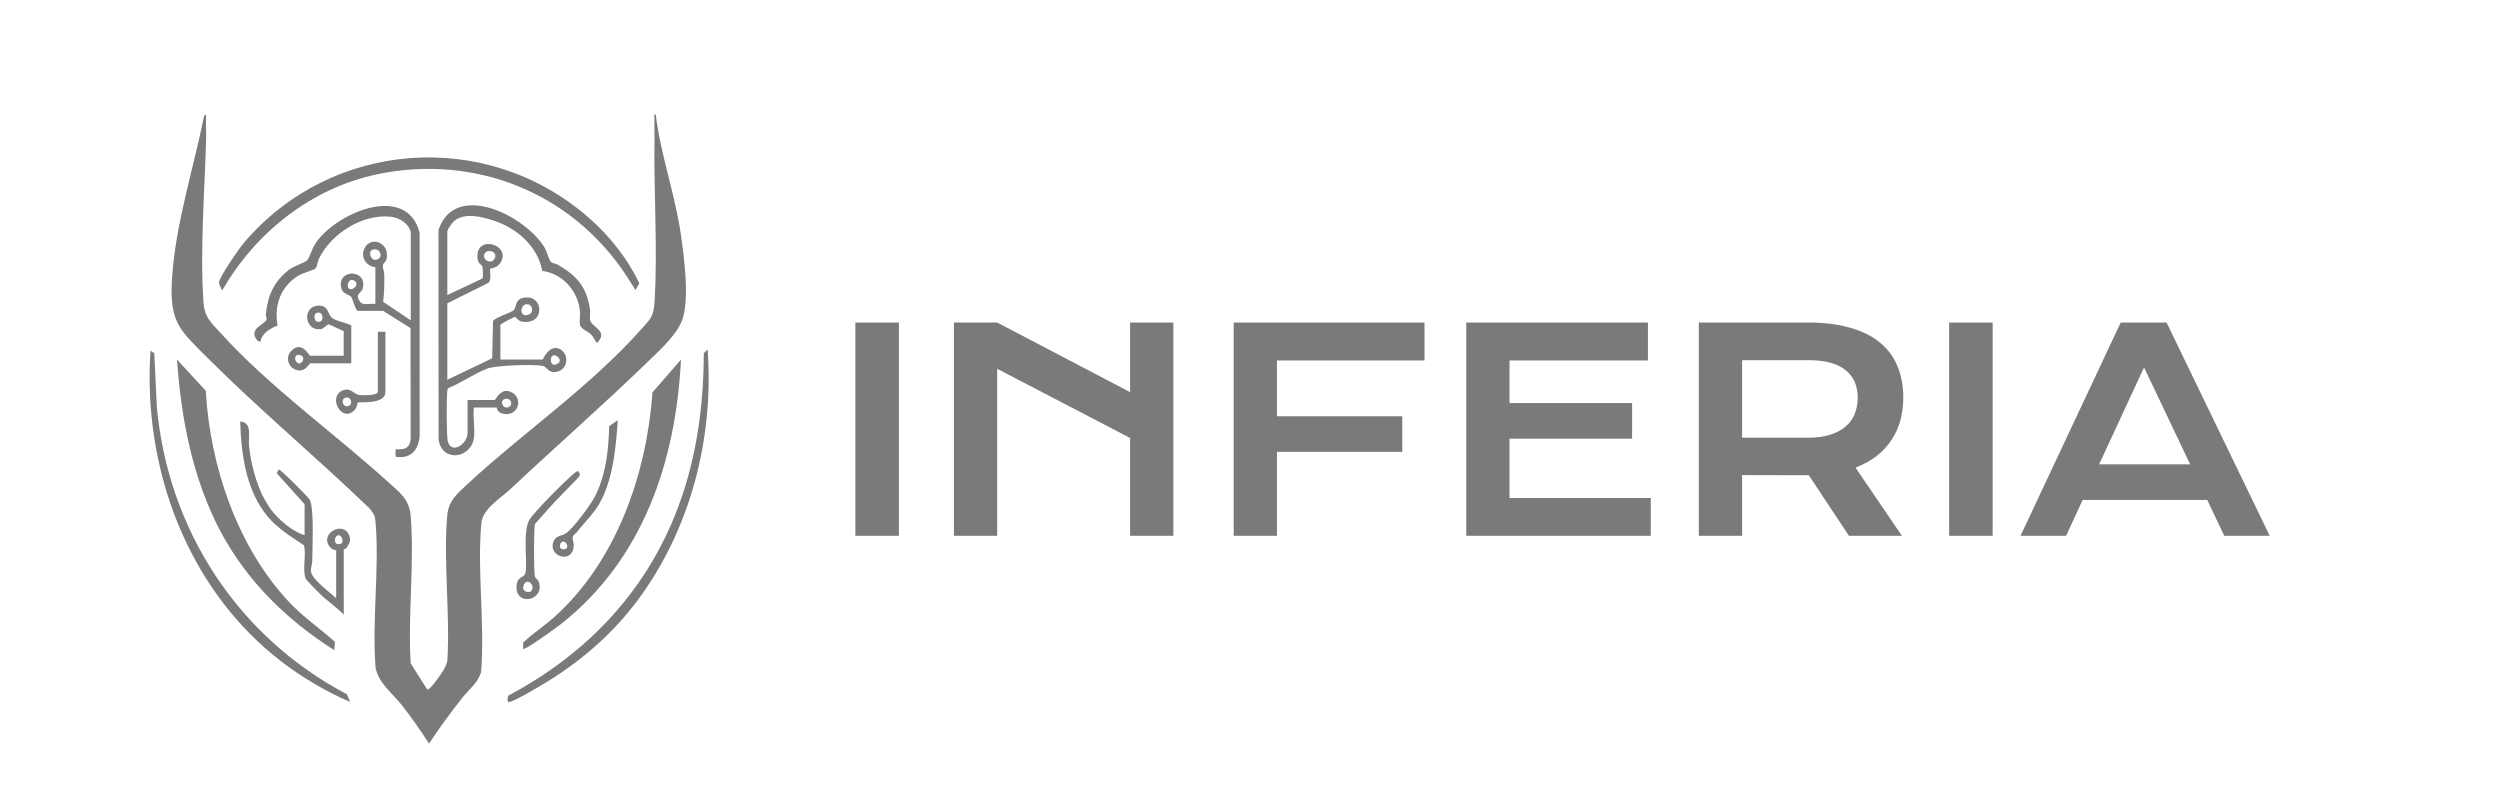
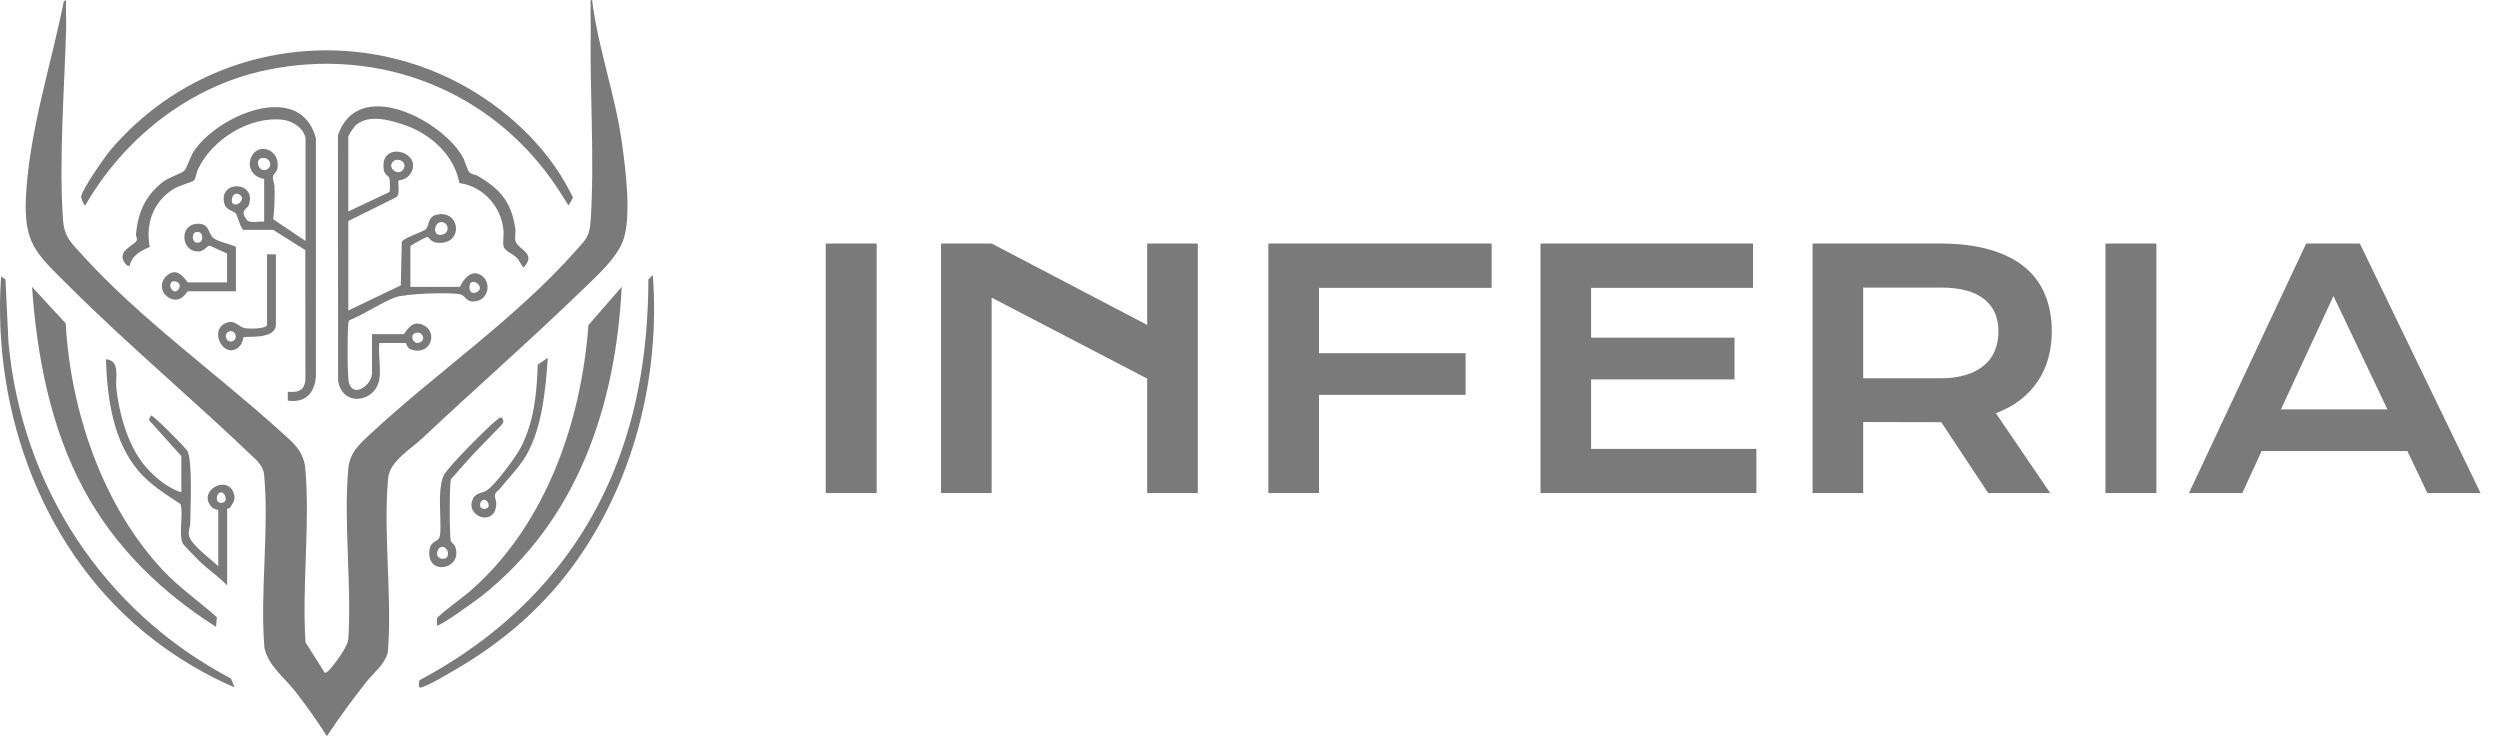
- <svg xmlns="http://www.w3.org/2000/svg" width="117" height="37" viewBox="0 0 117 37" fill="none">
-   <path d="M18.13 22.528C18.68 23.024 19.151 23.345 19.218 24.13C19.406 26.343 19.077 28.806 19.222 31.045L19.988 32.26C20.077 32.32 20.358 31.928 20.425 31.841C20.587 31.633 20.904 31.179 20.934 30.931C21.074 28.734 20.743 26.296 20.93 24.127C20.988 23.461 21.359 23.136 21.819 22.709C24.498 20.221 27.592 18.13 30.038 15.379C30.458 14.908 30.588 14.805 30.631 14.138C30.787 11.69 30.589 8.98 30.631 6.51C30.636 6.194 30.615 5.876 30.628 5.56C30.631 5.489 30.584 5.341 30.687 5.354C30.918 7.26 31.599 9.097 31.869 11.002C32.019 12.055 32.284 14.057 31.915 15.008C31.651 15.687 30.888 16.378 30.364 16.886C28.26 18.927 26.028 20.879 23.89 22.887C23.424 23.326 22.59 23.805 22.528 24.481C22.321 26.69 22.698 29.205 22.516 31.447C22.381 31.948 21.945 32.264 21.645 32.645C21.093 33.345 20.569 34.058 20.077 34.8C19.683 34.18 19.256 33.578 18.804 32.999C18.369 32.443 17.739 31.998 17.579 31.269C17.397 29.046 17.772 26.552 17.568 24.361C17.543 24.103 17.439 23.961 17.272 23.771C14.803 21.393 12.153 19.188 9.731 16.767C8.44 15.478 7.931 15.105 8.045 13.127C8.195 10.528 9.045 7.949 9.554 5.412L9.642 5.354C9.632 5.758 9.658 6.165 9.646 6.569C9.574 8.971 9.358 11.761 9.522 14.138C9.571 14.853 9.869 15.085 10.322 15.584C12.604 18.099 15.611 20.252 18.131 22.527L18.13 22.528Z" fill="#7A7A7A" />
-   <path d="M22.176 20.522C22.02 21.467 20.683 21.644 20.526 20.576L20.52 10.763C21.313 8.415 24.654 10.132 25.51 11.628C25.595 11.777 25.692 12.152 25.778 12.247C25.859 12.337 26.003 12.327 26.109 12.389C27.009 12.915 27.452 13.424 27.614 14.491C27.639 14.654 27.58 14.852 27.627 15.01C27.721 15.328 28.493 15.493 27.94 16.057C27.831 15.934 27.793 15.795 27.677 15.67C27.523 15.504 27.182 15.398 27.143 15.199C27.107 15.012 27.163 14.755 27.141 14.55C27.04 13.6 26.33 12.81 25.379 12.677C25.159 11.518 24.184 10.673 23.094 10.321C22.533 10.139 21.778 9.939 21.269 10.33C21.185 10.394 20.935 10.738 20.935 10.824V13.81L22.581 13.032C22.611 12.984 22.602 12.57 22.578 12.492C22.54 12.361 22.382 12.362 22.351 12.128C22.192 10.946 23.924 11.418 23.442 12.268C23.275 12.564 22.973 12.547 22.948 12.572C22.896 12.622 23.04 13.158 22.83 13.252L20.935 14.195V17.773L23.034 16.769L23.073 15.033C23.131 14.862 23.946 14.635 24.053 14.505C24.172 14.361 24.111 14.024 24.465 13.942C25.446 13.717 25.558 15.21 24.449 15.056C24.228 15.025 24.16 14.835 24.099 14.83C24.059 14.827 23.485 15.13 23.418 15.201V16.827H25.398C25.547 16.512 25.845 16.131 26.229 16.351C26.652 16.595 26.573 17.282 26.082 17.394C25.633 17.496 25.64 17.171 25.397 17.124C24.957 17.04 23.211 17.096 22.806 17.249C22.207 17.477 21.597 17.912 20.993 18.157C20.932 18.202 20.939 18.266 20.932 18.331C20.895 18.637 20.891 20.448 20.961 20.674C21.154 21.29 21.881 20.745 21.881 20.287V18.72H23.152C23.204 18.72 23.458 18.044 24.007 18.397C24.514 18.724 24.193 19.57 23.474 19.343C23.252 19.273 23.259 19.074 23.241 19.074H22.176C22.125 19.515 22.246 20.103 22.176 20.523V20.522ZM22.724 11.815C22.458 12.081 22.975 12.45 23.153 12.096C23.299 11.806 22.89 11.648 22.724 11.815ZM24.639 14.238C24.334 14.263 24.292 14.872 24.721 14.73C25.029 14.629 24.919 14.214 24.639 14.238ZM25.847 16.654C25.744 16.724 25.723 17.207 26.078 17.033C26.379 16.887 26.03 16.531 25.847 16.654ZM23.877 18.999C24.007 18.876 23.876 18.602 23.637 18.668C23.312 18.758 23.598 19.261 23.877 18.999Z" fill="#7A7A7A" />
-   <path d="M19.224 10.883C19.157 10.478 18.697 10.189 18.308 10.144C16.975 9.991 15.473 10.941 14.916 12.132C14.859 12.255 14.835 12.499 14.762 12.569C14.7 12.63 14.153 12.786 13.968 12.898C13.141 13.4 12.813 14.292 12.992 15.233C12.638 15.376 12.259 15.584 12.189 15.998L12.066 15.96C11.546 15.39 12.426 15.174 12.477 14.952C12.494 14.877 12.433 14.793 12.439 14.727C12.525 13.843 12.809 13.182 13.521 12.628C13.756 12.446 14.271 12.29 14.375 12.182C14.47 12.084 14.616 11.633 14.72 11.462C15.609 10.005 19.011 8.509 19.638 10.882L19.64 20.405C19.581 21.08 19.228 21.477 18.514 21.379V21.024C18.902 21.058 19.159 20.995 19.218 20.575L19.214 15.356L17.931 14.55H16.74C16.61 14.47 16.506 13.974 16.43 13.884C16.365 13.806 16.048 13.745 15.985 13.531C15.695 12.557 17.257 12.563 16.965 13.531C16.909 13.717 16.554 13.766 16.889 14.163C17.002 14.295 17.397 14.192 17.568 14.223V12.508C17.144 12.454 16.876 12.066 17.042 11.657C17.294 11.038 18.208 11.294 18.103 12.068C18.077 12.264 17.938 12.296 17.92 12.422C17.903 12.549 17.981 12.692 17.984 12.831C17.993 13.264 17.984 13.694 17.93 14.123L19.223 14.992V10.882L19.224 10.883ZM17.429 11.688C17.204 11.764 17.355 12.293 17.687 12.126C17.948 11.995 17.763 11.576 17.429 11.688ZM16.333 13.508C16.51 13.631 16.867 13.282 16.564 13.127C16.3 12.992 16.201 13.416 16.333 13.508Z" fill="#7A7A7A" />
-   <path d="M13.511 28.156C14.16 28.852 14.964 29.406 15.677 30.041L15.644 30.427C13.443 29.034 11.578 27.217 10.341 24.909C9.02 22.443 8.478 19.602 8.283 16.827L9.63 18.288C9.826 21.788 11.095 25.568 13.511 28.156V28.156Z" fill="#7A7A7A" />
-   <path d="M24.483 30.367L24.482 30.194L24.483 30.071C24.938 29.638 25.487 29.289 25.961 28.861C28.858 26.242 30.259 22.19 30.538 18.361L31.871 16.827C31.629 21.604 30.095 26.178 26.25 29.209C26.081 29.342 24.568 30.447 24.482 30.368L24.483 30.367Z" fill="#7A7A7A" />
-   <path d="M27.531 10.169C28.523 11.034 29.341 12.061 29.92 13.25L29.858 13.377L29.743 13.574L29.294 12.87C26.736 9.008 22.228 7.207 17.672 8.152C14.594 8.791 11.961 10.875 10.411 13.574C10.348 13.565 10.251 13.268 10.248 13.239C10.226 13.004 11.209 11.605 11.419 11.358C15.516 6.539 22.761 6.013 27.532 10.169L27.531 10.169Z" fill="#7A7A7A" />
-   <path d="M7.15 16.485L7.221 16.529L7.34 19.042C7.867 24.797 11.134 29.806 16.239 32.493L16.385 32.85C15.257 32.371 14.136 31.701 13.165 30.957C8.761 27.578 6.668 21.884 7.045 16.412L7.15 16.485Z" fill="#7A7A7A" />
-   <path d="M29.839 28.097C28.629 29.717 27.074 31.049 25.329 32.071C24.983 32.275 24.204 32.744 23.861 32.851C23.703 32.9 23.761 32.651 23.781 32.562C27.3 30.687 30.019 27.932 31.547 24.217C32.55 21.776 32.932 19.169 32.937 16.531L33.114 16.354C33.426 20.48 32.315 24.781 29.838 28.097H29.839Z" fill="#7A7A7A" />
-   <path d="M16.087 28.77C15.754 28.416 15.331 28.139 14.984 27.803C14.896 27.718 14.328 27.137 14.309 27.092C14.139 26.672 14.345 25.979 14.225 25.518C13.629 25.119 13.007 24.744 12.539 24.189C11.514 22.973 11.288 21.264 11.24 19.724C11.83 19.772 11.608 20.447 11.655 20.876C11.763 21.875 12.086 23.046 12.693 23.858C13.053 24.339 13.679 24.871 14.255 25.046V23.597L12.953 22.148L13.043 21.971C13.146 21.967 14.457 23.289 14.507 23.404C14.707 23.879 14.619 25.642 14.613 26.26C14.611 26.442 14.524 26.57 14.563 26.775C14.632 27.141 15.457 27.731 15.733 28.002V25.755C15.733 25.741 15.567 25.738 15.47 25.633C14.874 24.997 16.102 24.302 16.358 25.101C16.435 25.34 16.326 25.466 16.207 25.653C16.171 25.709 16.088 25.689 16.088 25.695V28.77L16.087 28.77ZM15.829 25.049C15.624 25.08 15.588 25.566 15.933 25.453C16.133 25.388 15.995 25.023 15.829 25.049Z" fill="#7A7A7A" />
-   <path d="M16.44 15.229V17.004H14.518C14.484 17.004 14.3 17.393 13.954 17.334C13.515 17.259 13.311 16.748 13.636 16.417C14.127 15.918 14.464 16.649 14.518 16.649H16.085V15.496L15.394 15.18C15.291 15.171 15.179 15.388 14.986 15.407C14.248 15.482 14.139 14.349 14.881 14.303C15.392 14.272 15.323 14.697 15.53 14.869C15.724 15.031 16.198 15.099 16.439 15.23L16.44 15.229ZM14.821 14.644C14.646 14.702 14.677 15.15 14.986 15.048C15.161 14.99 15.13 14.542 14.821 14.644ZM13.847 16.657C13.71 16.872 14.014 17.184 14.167 16.885C14.29 16.644 13.931 16.527 13.847 16.657Z" fill="#7A7A7A" />
-   <path d="M27.136 22.212C27.137 22.241 27.157 22.264 26.949 22.471C26.624 22.797 26.628 22.806 26.337 23.099C25.89 23.55 25.459 24.043 25.038 24.521C24.976 24.705 24.976 26.849 25.038 27C25.066 27.068 25.181 27.126 25.217 27.234C25.513 28.131 24.082 28.411 24.176 27.386C24.211 27.005 24.472 27.032 24.563 26.883C24.735 26.6 24.436 24.985 24.758 24.358C24.937 24.011 26.474 22.476 26.838 22.181C26.994 22.054 27.092 21.955 27.137 22.212H27.136ZM24.879 27.643C25.062 27.354 24.624 27.003 24.498 27.414C24.403 27.724 24.802 27.764 24.879 27.643Z" fill="#7A7A7A" />
-   <path d="M27 24.903C26.946 24.972 26.824 25.025 26.801 25.148C26.782 25.255 26.854 25.373 26.853 25.489C26.843 26.422 25.693 26.06 25.88 25.412C25.984 25.051 26.23 25.106 26.455 24.979C26.777 24.798 27.635 23.633 27.823 23.273C28.362 22.243 28.477 21.088 28.511 19.94L28.915 19.665C28.823 20.902 28.714 22.246 28.158 23.371C27.852 23.99 27.408 24.378 27 24.903H27ZM26.352 25.346C26.151 25.378 26.125 25.794 26.457 25.692C26.656 25.629 26.497 25.323 26.352 25.346Z" fill="#7A7A7A" />
-   <path d="M18.038 15.526V18.334C18.038 18.96 16.81 18.786 16.743 18.844C16.729 18.856 16.71 19.075 16.593 19.195C15.997 19.812 15.323 18.578 16.029 18.277C16.419 18.111 16.527 18.444 16.823 18.485C16.961 18.504 17.683 18.522 17.683 18.334V15.526H18.038ZM16.187 18.607C15.924 18.673 16.036 19.069 16.282 19.008C16.546 18.942 16.433 18.545 16.187 18.607Z" fill="#7A7A7A" />
-   <path d="M40.031 15.093H42.069V25.077H40.031V15.093ZM44.643 15.093H46.668L52.889 18.351V15.093H54.914V25.077H52.889V20.497L46.668 17.259V25.077H44.643V15.093ZM57.737 15.093H66.667V16.869H59.762V19.481H65.626V21.148H59.762V25.077H57.737V15.093ZM68.621 15.093H77.123V16.869H70.646V18.862H76.382V20.529H70.646V23.307H77.257V25.077H68.621V15.093ZM79.505 15.093H84.583C85.35 15.093 86.014 15.174 86.576 15.336C87.138 15.493 87.604 15.723 87.975 16.026C88.345 16.328 88.62 16.697 88.799 17.131C88.982 17.565 89.073 18.057 89.073 18.606C89.073 18.977 89.029 19.33 88.939 19.667C88.85 19.999 88.712 20.305 88.524 20.586C88.341 20.867 88.109 21.119 87.828 21.34C87.547 21.557 87.217 21.738 86.838 21.883L89.01 25.077H86.531L84.653 22.241H84.596L81.53 22.234V25.077H79.505V15.093ZM84.634 20.484C85.017 20.484 85.352 20.439 85.637 20.35C85.927 20.261 86.167 20.135 86.359 19.973C86.555 19.811 86.7 19.616 86.793 19.386C86.891 19.151 86.94 18.892 86.94 18.606C86.94 18.049 86.749 17.618 86.365 17.316C85.982 17.009 85.405 16.856 84.634 16.856H81.53V20.484H84.634ZM91.22 15.093H93.257V25.077H91.22V15.093ZM99.249 15.093H101.395L106.223 25.077H104.097L103.298 23.397H97.466L96.694 25.077H94.56L99.249 15.093ZM102.5 21.73L100.341 17.195L98.239 21.73H102.5Z" fill="#7A7A7A" />
+ <svg xmlns="http://www.w3.org/2000/svg" width="100" height="30" viewBox="0 0 100 30" fill="none">
+   <path d="M11.128 17.174C11.678 17.67 12.149 17.991 12.216 18.777C12.404 20.99 12.075 23.452 12.22 25.692L12.986 26.906C13.075 26.967 13.356 26.575 13.424 26.488C13.585 26.28 13.902 25.825 13.932 25.578C14.072 23.38 13.741 20.943 13.929 18.774C13.986 18.107 14.357 17.782 14.817 17.356C17.496 14.868 20.59 12.777 23.036 10.025C23.456 9.554 23.587 9.451 23.629 8.785C23.785 6.337 23.587 3.627 23.629 1.156C23.634 0.841 23.613 0.523 23.626 0.207C23.629 0.135 23.582 -0.013 23.685 0.001C23.916 1.906 24.597 3.744 24.867 5.648C25.017 6.701 25.282 8.704 24.913 9.654C24.649 10.334 23.886 11.024 23.362 11.532C21.258 13.573 19.026 15.525 16.888 17.534C16.422 17.972 15.588 18.452 15.526 19.127C15.319 21.337 15.696 23.852 15.514 26.093C15.379 26.594 14.943 26.91 14.643 27.291C14.091 27.991 13.567 28.704 13.075 29.447C12.681 28.826 12.255 28.224 11.802 27.646C11.367 27.089 10.738 26.644 10.577 25.915C10.395 23.692 10.77 21.199 10.566 19.008C10.541 18.75 10.437 18.607 10.27 18.417C7.801 16.039 5.151 13.834 2.729 11.414C1.438 10.124 0.929 9.751 1.043 7.773C1.193 5.174 2.043 2.596 2.552 0.058L2.64 0C2.63 0.404 2.656 0.812 2.644 1.215C2.572 3.617 2.356 6.408 2.52 8.784C2.569 9.5 2.867 9.731 3.32 10.231C5.602 12.746 8.609 14.899 11.13 17.173L11.128 17.174Z" fill="#7A7A7A" />
+   <path d="M15.174 15.168C15.018 16.114 13.681 16.291 13.524 15.222L13.518 5.41C14.311 3.061 17.652 4.779 18.508 6.275C18.593 6.424 18.69 6.798 18.776 6.893C18.857 6.983 19.002 6.973 19.108 7.035C20.007 7.562 20.451 8.07 20.612 9.137C20.637 9.301 20.578 9.499 20.625 9.656C20.719 9.974 21.491 10.14 20.938 10.703C20.829 10.581 20.791 10.442 20.675 10.317C20.521 10.15 20.18 10.044 20.141 9.845C20.105 9.658 20.161 9.402 20.139 9.197C20.038 8.247 19.328 7.457 18.377 7.323C18.157 6.165 17.182 5.32 16.092 4.967C15.531 4.786 14.776 4.585 14.267 4.977C14.183 5.041 13.933 5.385 13.933 5.471V8.457L15.579 7.679C15.609 7.631 15.6 7.217 15.576 7.138C15.538 7.008 15.38 7.008 15.348 6.774C15.19 5.592 16.922 6.065 16.44 6.915C16.273 7.21 15.971 7.194 15.946 7.218C15.894 7.268 16.038 7.804 15.828 7.899L13.933 8.842V12.419L16.032 11.415L16.071 9.68C16.13 9.508 16.944 9.282 17.051 9.152C17.17 9.007 17.109 8.67 17.463 8.589C18.444 8.363 18.556 9.857 17.447 9.703C17.226 9.672 17.157 9.481 17.096 9.476C17.057 9.473 16.483 9.776 16.416 9.848V11.474H18.396C18.545 11.158 18.843 10.777 19.227 10.998C19.651 11.241 19.571 11.928 19.08 12.04C18.631 12.143 18.639 11.817 18.395 11.77C17.955 11.686 16.209 11.743 15.804 11.896C15.205 12.123 14.595 12.559 13.991 12.803C13.93 12.849 13.937 12.913 13.93 12.978C13.893 13.283 13.889 15.094 13.959 15.32C14.152 15.937 14.879 15.392 14.879 14.933V13.366H16.15C16.202 13.366 16.456 12.691 17.005 13.043C17.512 13.37 17.191 14.216 16.472 13.99C16.25 13.92 16.257 13.721 16.238 13.721H15.174C15.123 14.162 15.244 14.749 15.174 15.17V15.168ZM15.722 6.461C15.456 6.728 15.973 7.097 16.151 6.742C16.297 6.452 15.889 6.294 15.722 6.461ZM17.637 8.884C17.332 8.91 17.29 9.518 17.719 9.377C18.027 9.275 17.917 8.861 17.637 8.884ZM18.845 11.301C18.741 11.37 18.721 11.853 19.076 11.68C19.377 11.533 19.028 11.178 18.845 11.301ZM16.875 13.645C17.005 13.523 16.874 13.248 16.635 13.314C16.31 13.404 16.596 13.908 16.875 13.645Z" fill="#7A7A7A" />
+   <path d="M12.222 5.53C12.155 5.124 11.695 4.835 11.306 4.79C9.973 4.637 8.471 5.587 7.914 6.779C7.857 6.902 7.833 7.145 7.76 7.216C7.698 7.276 7.151 7.432 6.966 7.545C6.139 8.047 5.811 8.939 5.99 9.879C5.636 10.022 5.257 10.231 5.187 10.644L5.064 10.607C4.544 10.037 5.424 9.82 5.475 9.598C5.492 9.523 5.431 9.439 5.437 9.373C5.523 8.49 5.808 7.828 6.519 7.275C6.754 7.092 7.27 6.936 7.373 6.828C7.468 6.731 7.614 6.279 7.718 6.109C8.607 4.651 12.009 3.155 12.636 5.529L12.638 15.052C12.579 15.727 12.226 16.123 11.512 16.026V15.67C11.9 15.704 12.157 15.642 12.216 15.222L12.212 10.003L10.929 9.196H9.738C9.609 9.117 9.504 8.62 9.428 8.53C9.363 8.453 9.046 8.392 8.983 8.178C8.693 7.203 10.255 7.21 9.963 8.178C9.907 8.363 9.552 8.412 9.887 8.809C10 8.942 10.395 8.838 10.566 8.869V7.155C10.142 7.101 9.874 6.713 10.04 6.303C10.292 5.685 11.206 5.94 11.101 6.714C11.075 6.91 10.935 6.942 10.918 7.069C10.901 7.195 10.979 7.338 10.982 7.477C10.991 7.911 10.982 8.34 10.928 8.77L12.221 9.638V5.529L12.222 5.53ZM10.428 6.334C10.202 6.41 10.353 6.94 10.685 6.773C10.946 6.642 10.761 6.223 10.428 6.334ZM9.331 8.155C9.508 8.277 9.865 7.929 9.562 7.774C9.298 7.639 9.199 8.063 9.331 8.155Z" fill="#7A7A7A" />
+   <path d="M6.509 22.802C7.158 23.498 7.962 24.053 8.675 24.688L8.642 25.073C6.441 23.68 4.576 21.863 3.34 19.555C2.018 17.09 1.476 14.248 1.281 11.474L2.628 12.934C2.824 16.434 4.093 20.214 6.509 22.803V22.802Z" fill="#7A7A7A" />
+   <path d="M17.481 25.014L17.48 24.841L17.481 24.718C17.936 24.284 18.485 23.936 18.959 23.507C21.857 20.889 23.257 16.837 23.536 13.007L24.869 11.473C24.627 16.251 23.093 20.825 19.248 23.856C19.079 23.988 17.566 25.094 17.48 25.014L17.481 25.014Z" fill="#7A7A7A" />
+   <path d="M20.529 4.815C21.521 5.68 22.339 6.707 22.918 7.896L22.856 8.023L22.741 8.22L22.292 7.516C19.734 3.655 15.226 1.853 10.67 2.799C7.592 3.437 4.959 5.521 3.409 8.22C3.347 8.211 3.249 7.915 3.246 7.885C3.225 7.651 4.207 6.251 4.417 6.005C8.514 1.186 15.759 0.659 20.529 4.816L20.529 4.815Z" fill="#7A7A7A" />
+   <path d="M0.148 11.131L0.219 11.176L0.338 13.688C0.865 19.444 4.132 24.453 9.237 27.14L9.383 27.496C8.255 27.017 7.134 26.348 6.163 25.603C1.759 22.225 -0.334 16.53 0.043 11.058L0.148 11.131Z" fill="#7A7A7A" />
+   <path d="M22.837 22.743C21.627 24.363 20.072 25.695 18.327 26.718C17.982 26.921 17.202 27.391 16.859 27.497C16.701 27.546 16.759 27.298 16.779 27.209C20.299 25.334 23.017 22.578 24.545 18.864C25.549 16.422 25.93 13.816 25.935 11.178L26.112 11.001C26.424 15.126 25.314 19.427 22.837 22.743H22.837Z" fill="#7A7A7A" />
+   <path d="M9.085 23.417C8.752 23.063 8.329 22.786 7.982 22.45C7.894 22.364 7.326 21.784 7.307 21.738C7.137 21.319 7.343 20.625 7.223 20.164C6.627 19.766 6.005 19.391 5.537 18.835C4.512 17.619 4.286 15.911 4.238 14.37C4.828 14.418 4.606 15.094 4.653 15.522C4.761 16.522 5.084 17.693 5.691 18.505C6.051 18.986 6.677 19.517 7.253 19.692V18.243L5.951 16.794L6.041 16.618C6.144 16.614 7.455 17.936 7.505 18.051C7.705 18.525 7.617 20.289 7.611 20.906C7.609 21.089 7.522 21.217 7.561 21.421C7.63 21.787 8.455 22.378 8.731 22.648V20.401C8.731 20.387 8.565 20.384 8.468 20.28C7.872 19.643 9.1 18.948 9.356 19.747C9.433 19.986 9.324 20.113 9.205 20.299C9.169 20.356 9.086 20.335 9.086 20.341V23.416L9.085 23.417ZM8.827 19.695C8.622 19.727 8.586 20.213 8.931 20.1C9.131 20.035 8.993 19.669 8.827 19.695Z" fill="#7A7A7A" />
+   <path d="M9.438 9.876V11.65H7.517C7.482 11.65 7.298 12.04 6.952 11.98C6.513 11.905 6.309 11.394 6.634 11.064C7.125 10.565 7.462 11.295 7.516 11.295H9.083V10.143L8.392 9.827C8.289 9.817 8.177 10.034 7.984 10.054C7.247 10.128 7.138 8.995 7.879 8.95C8.39 8.919 8.321 9.343 8.528 9.515C8.722 9.678 9.196 9.746 9.437 9.877L9.438 9.876ZM7.819 9.29C7.644 9.348 7.675 9.796 7.984 9.694C8.159 9.636 8.128 9.189 7.819 9.29ZM6.845 11.304C6.708 11.518 7.012 11.83 7.165 11.532C7.289 11.29 6.929 11.173 6.845 11.304Z" fill="#7A7A7A" />
+   <path d="M20.134 16.858C20.134 16.887 20.155 16.91 19.947 17.117C19.622 17.443 19.626 17.452 19.335 17.746C18.888 18.197 18.458 18.689 18.037 19.168C17.974 19.352 17.974 21.496 18.036 21.646C18.064 21.714 18.179 21.772 18.215 21.881C18.511 22.778 17.08 23.057 17.174 22.032C17.209 21.652 17.471 21.679 17.561 21.53C17.733 21.247 17.434 19.632 17.756 19.005C17.935 18.657 19.472 17.123 19.836 16.827C19.992 16.701 20.09 16.601 20.134 16.858H20.134ZM17.877 22.289C18.06 22 17.622 21.649 17.496 22.061C17.401 22.37 17.8 22.41 17.877 22.289Z" fill="#7A7A7A" />
+   <path d="M19.998 19.549C19.944 19.619 19.822 19.672 19.799 19.795C19.78 19.901 19.852 20.019 19.851 20.135C19.841 21.068 18.691 20.706 18.878 20.058C18.982 19.697 19.228 19.753 19.453 19.626C19.775 19.444 20.633 18.28 20.821 17.919C21.36 16.889 21.475 15.735 21.509 14.586L21.913 14.311C21.822 15.548 21.712 16.892 21.156 18.017C20.85 18.637 20.406 19.024 19.998 19.549H19.998ZM19.35 19.992C19.149 20.024 19.123 20.441 19.455 20.338C19.654 20.276 19.495 19.969 19.35 19.992Z" fill="#7A7A7A" />
+   <path d="M11.036 10.172V12.981C11.036 13.607 9.808 13.433 9.741 13.49C9.727 13.503 9.708 13.721 9.591 13.842C8.995 14.459 8.321 13.224 9.027 12.924C9.417 12.757 9.525 13.091 9.821 13.131C9.959 13.15 10.681 13.169 10.681 12.981V10.172H11.036ZM9.185 13.253C8.922 13.319 9.034 13.716 9.28 13.654C9.544 13.588 9.431 13.192 9.185 13.253Z" fill="#7A7A7A" />
+   <path d="M33.029 9.74H35.067V19.723H33.029V9.74ZM37.641 9.74H39.666L45.887 12.997V9.74H47.912V19.723H45.887V15.143L39.666 11.905V19.723H37.641V9.74ZM50.735 9.74H59.665V11.515H52.76V14.128H58.624V15.795H52.76V19.723H50.735V9.74ZM61.619 9.74H70.121V11.515H63.644V13.508H69.38V15.175H63.644V17.954H70.255V19.723H61.619V9.74ZM72.503 9.74H77.581C78.348 9.74 79.012 9.821 79.574 9.982C80.136 10.14 80.602 10.37 80.973 10.672C81.343 10.975 81.618 11.343 81.797 11.777C81.98 12.212 82.072 12.704 82.072 13.253C82.072 13.623 82.027 13.977 81.937 14.313C81.848 14.645 81.71 14.952 81.522 15.233C81.339 15.514 81.107 15.765 80.826 15.986C80.545 16.204 80.215 16.385 79.836 16.529L82.008 19.723H79.529L77.651 16.887H77.594L74.528 16.881V19.723H72.503V9.74ZM77.632 15.131C78.016 15.131 78.35 15.086 78.635 14.996C78.925 14.907 79.165 14.781 79.357 14.62C79.553 14.458 79.698 14.262 79.791 14.032C79.889 13.798 79.938 13.538 79.938 13.253C79.938 12.695 79.746 12.265 79.363 11.963C78.98 11.656 78.403 11.503 77.632 11.503H74.528V15.131H77.632ZM84.218 9.74H86.255V19.723H84.218V9.74ZM92.247 9.74H94.393L99.222 19.723H97.095L96.296 18.043H90.465L89.692 19.723H87.558L92.247 9.74ZM95.498 16.376L93.339 11.841L91.237 16.376H95.498Z" fill="#7A7A7A" />
</svg>
